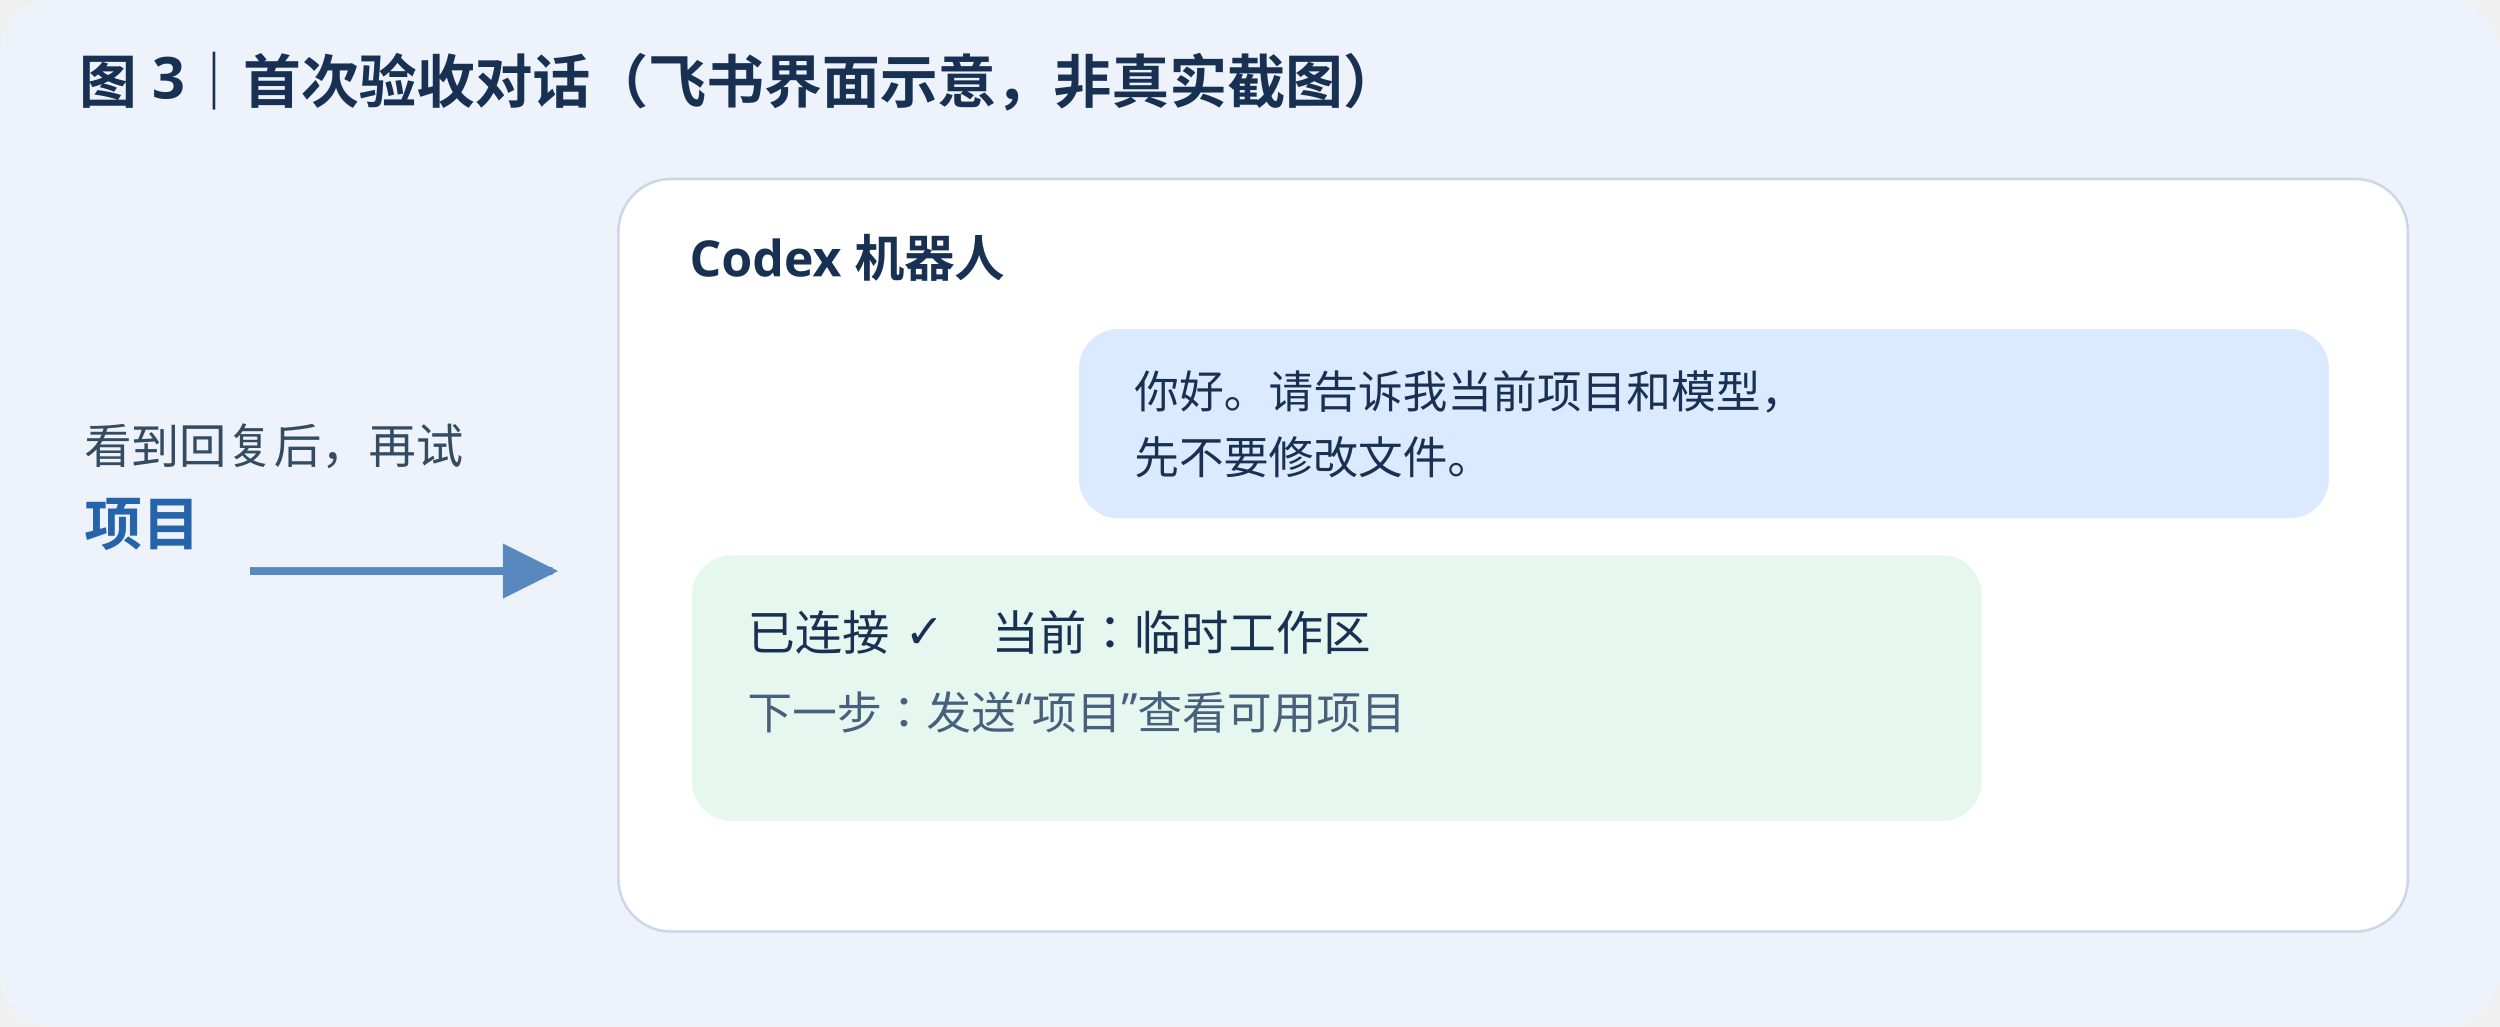
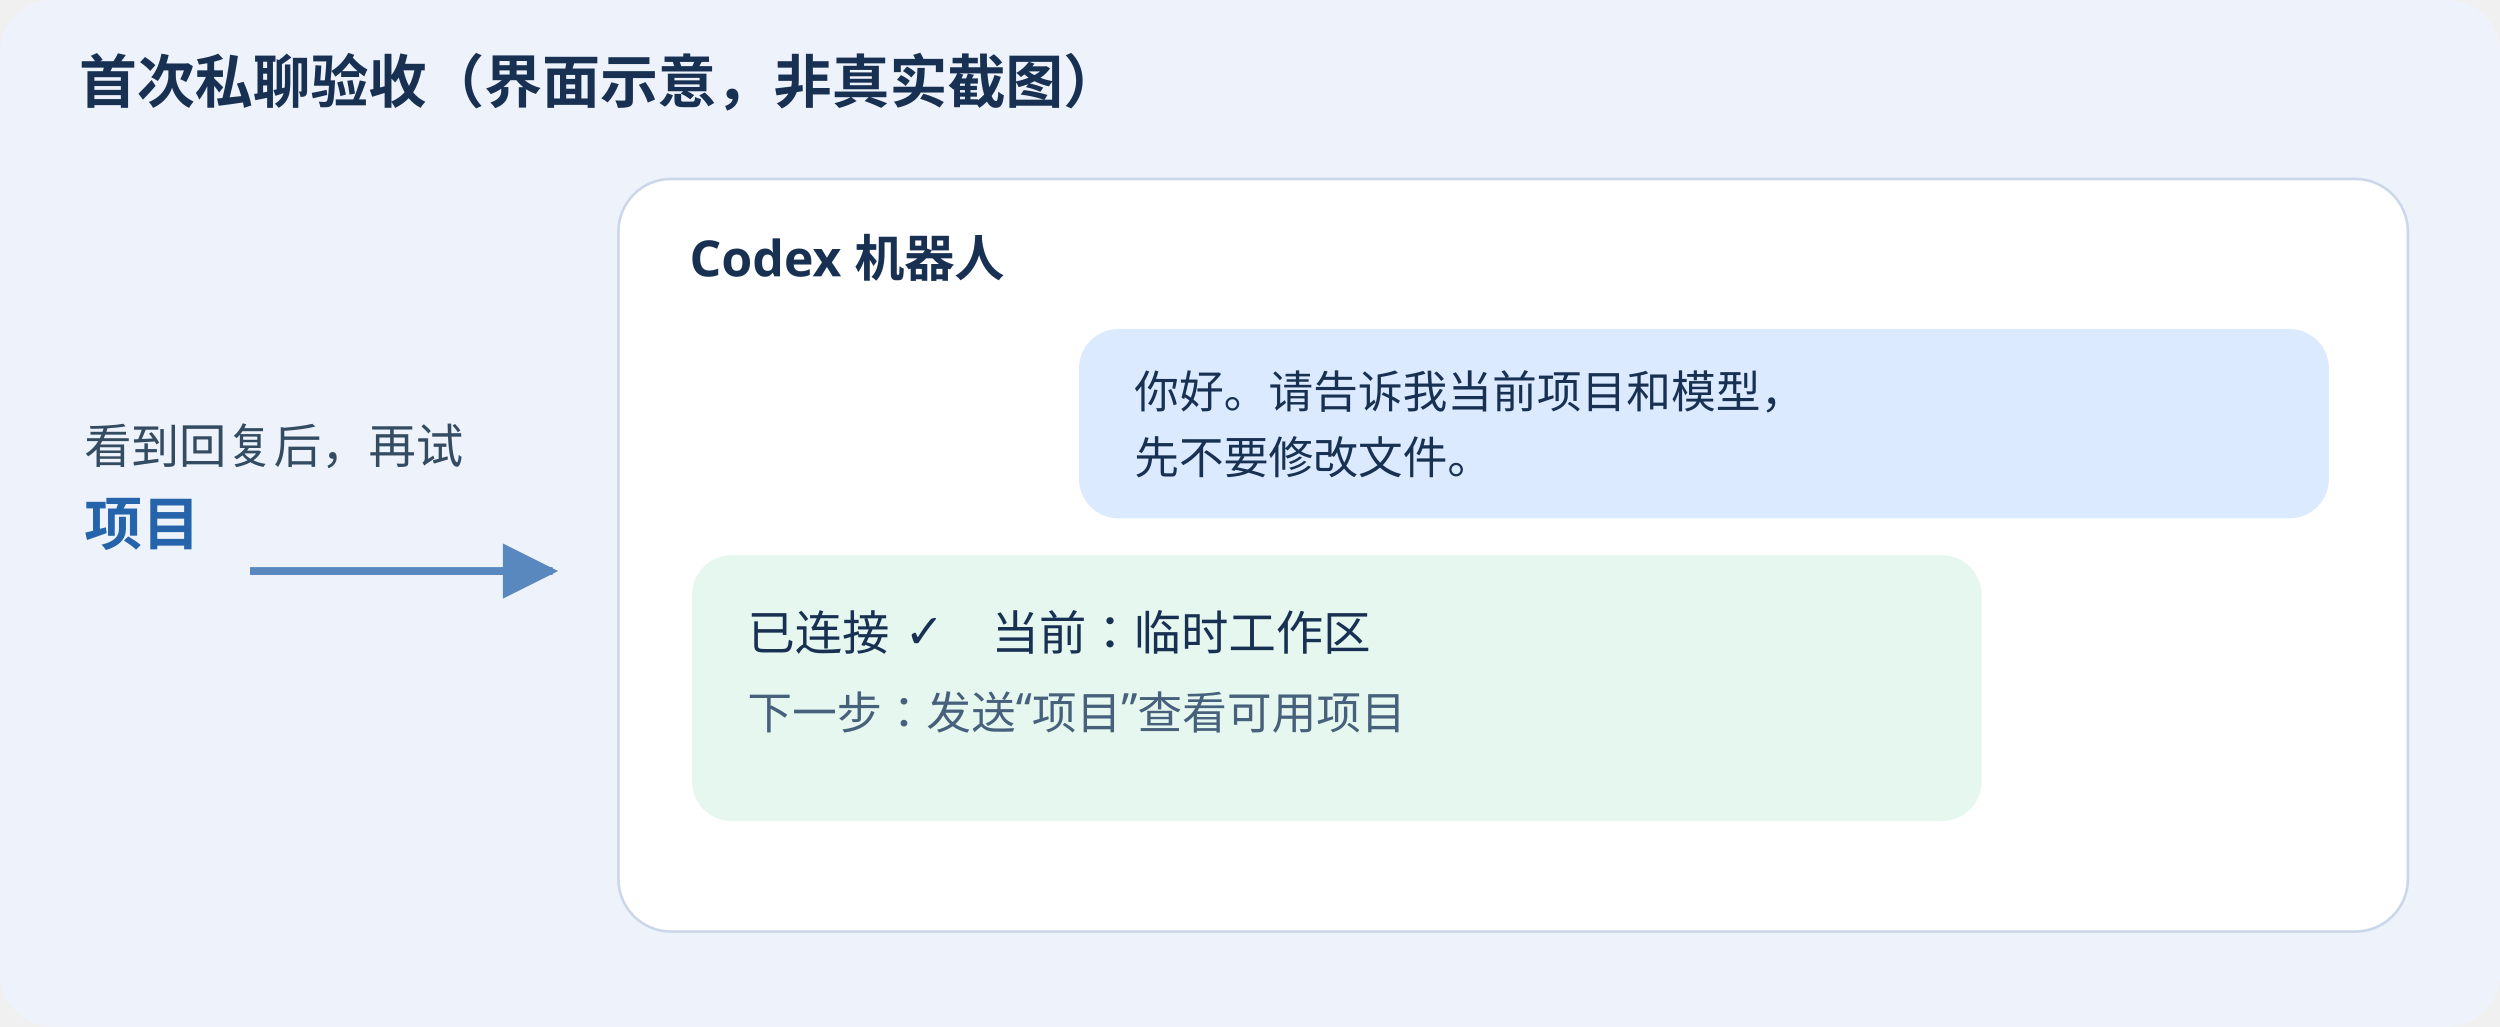
<svg xmlns="http://www.w3.org/2000/svg" width="950" height="390" viewBox="0 0 950 390">
  <rect width="950" height="390" rx="20" fill="#eef3fb" />
-   <text x="30" y="39" font-size="22" font-family="sans-serif" font-weight="700" fill="#183153">图 3｜首次验收对话（飞书界面示意，非真实截图）</text>
+   <text x="30" y="39" font-size="22" font-family="sans-serif" font-weight="700" fill="#183153">首次私聊验收（界面示意，非真实截图）</text>
  <rect x="235" y="68" width="680" height="286" rx="20" fill="#fff" stroke="#cbd7e8" />
  <text x="262" y="105" font-size="19" font-family="sans-serif" font-weight="700" fill="#183153">Codex 机器人</text>
  <rect x="410" y="125" width="475" height="72" rx="15" fill="#dceaff" />
  <text x="431" y="155" font-size="17" font-family="sans-serif" fill="#183153">你好。请告诉我当前项目和模型，</text>
  <text x="431" y="180" font-size="17" font-family="sans-serif" fill="#183153">先不要修改文件。</text>
  <rect x="263" y="211" width="490" height="101" rx="15" fill="#e5f7ef" />
  <text x="284" y="247" font-size="18" font-family="sans-serif" fill="#183153">已连接 ✓　当前：临时工作区</text>
  <text x="284" y="277" font-size="17" font-family="sans-serif" fill="#47617d">下一步：发送“项目”查看可用项目</text>
  <text x="32" y="176" font-size="18" font-family="sans-serif" fill="#334c62">看到回复后，再试</text>
  <text x="32" y="207" font-size="22" font-family="sans-serif" font-weight="700" fill="#2564aa">项目</text>
  <path d="M95 217h115" stroke="#5888bd" stroke-width="3" marker-end="url(#a)" />
  <defs>
    <marker id="a" viewBox="0 0 10 10" refX="9" refY="5" markerWidth="7" markerHeight="7" orient="auto">
      <path d="M0 0l10 5-10 5z" fill="#5888bd" />
    </marker>
  </defs>
</svg>
